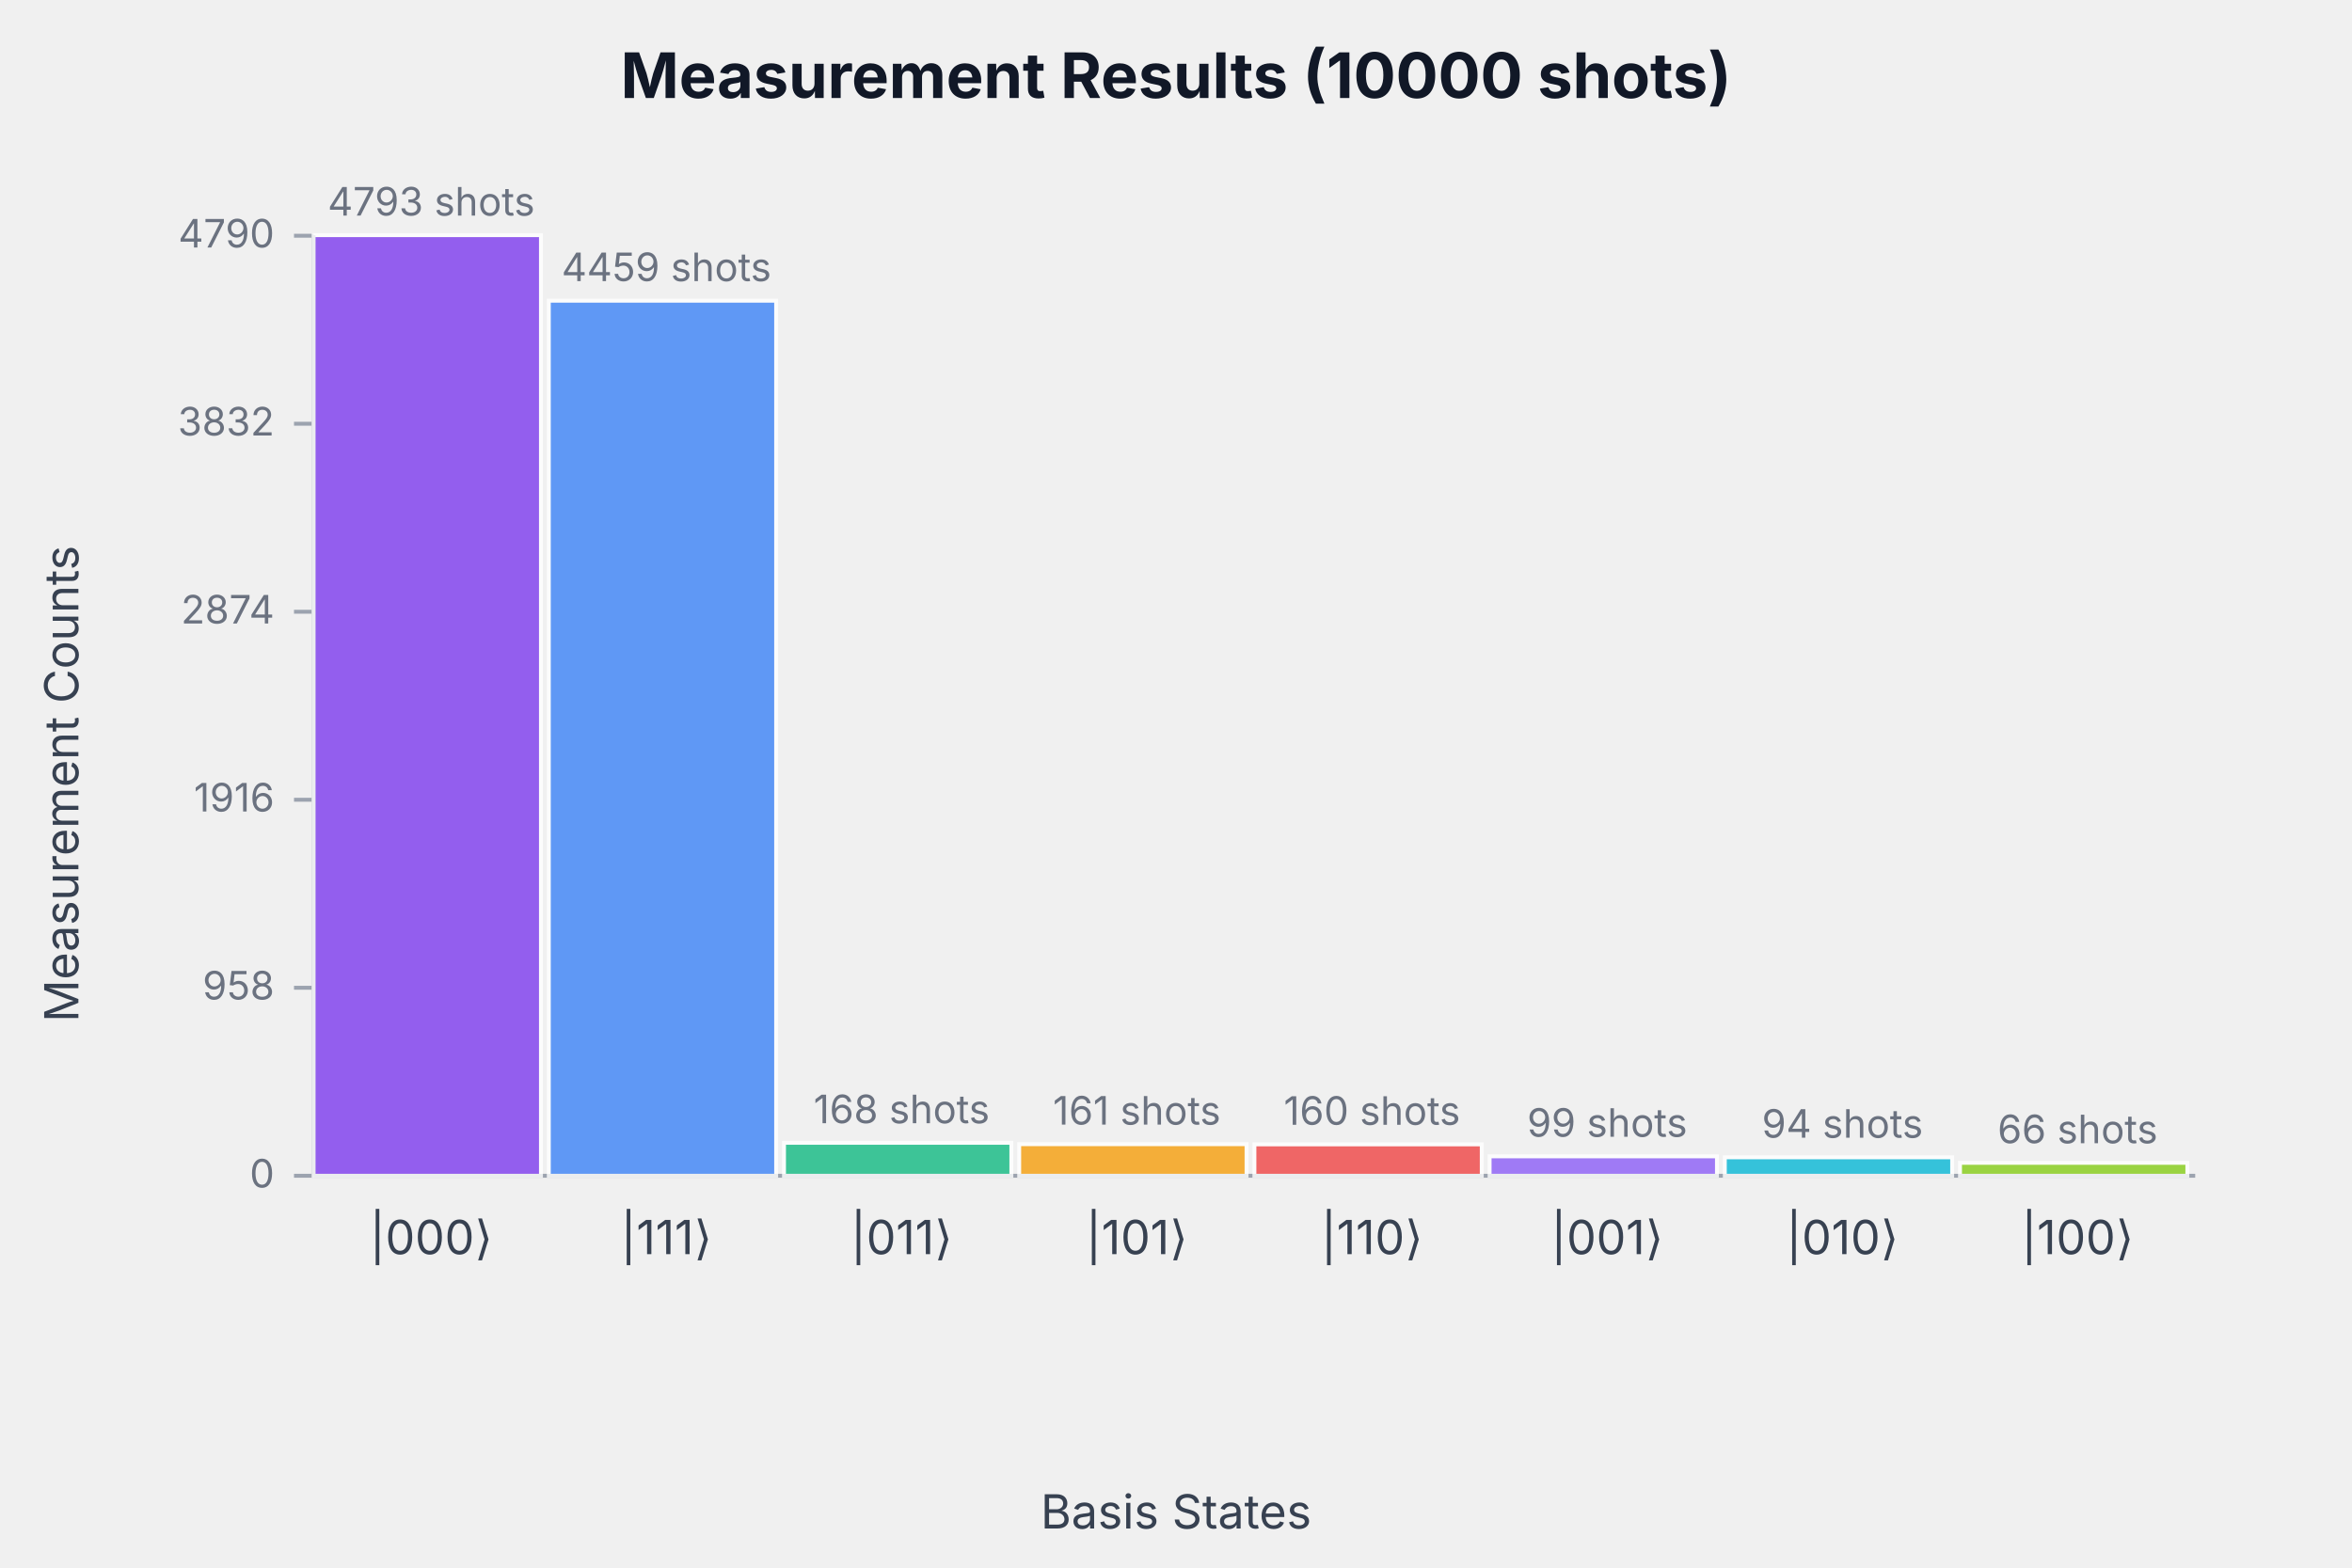
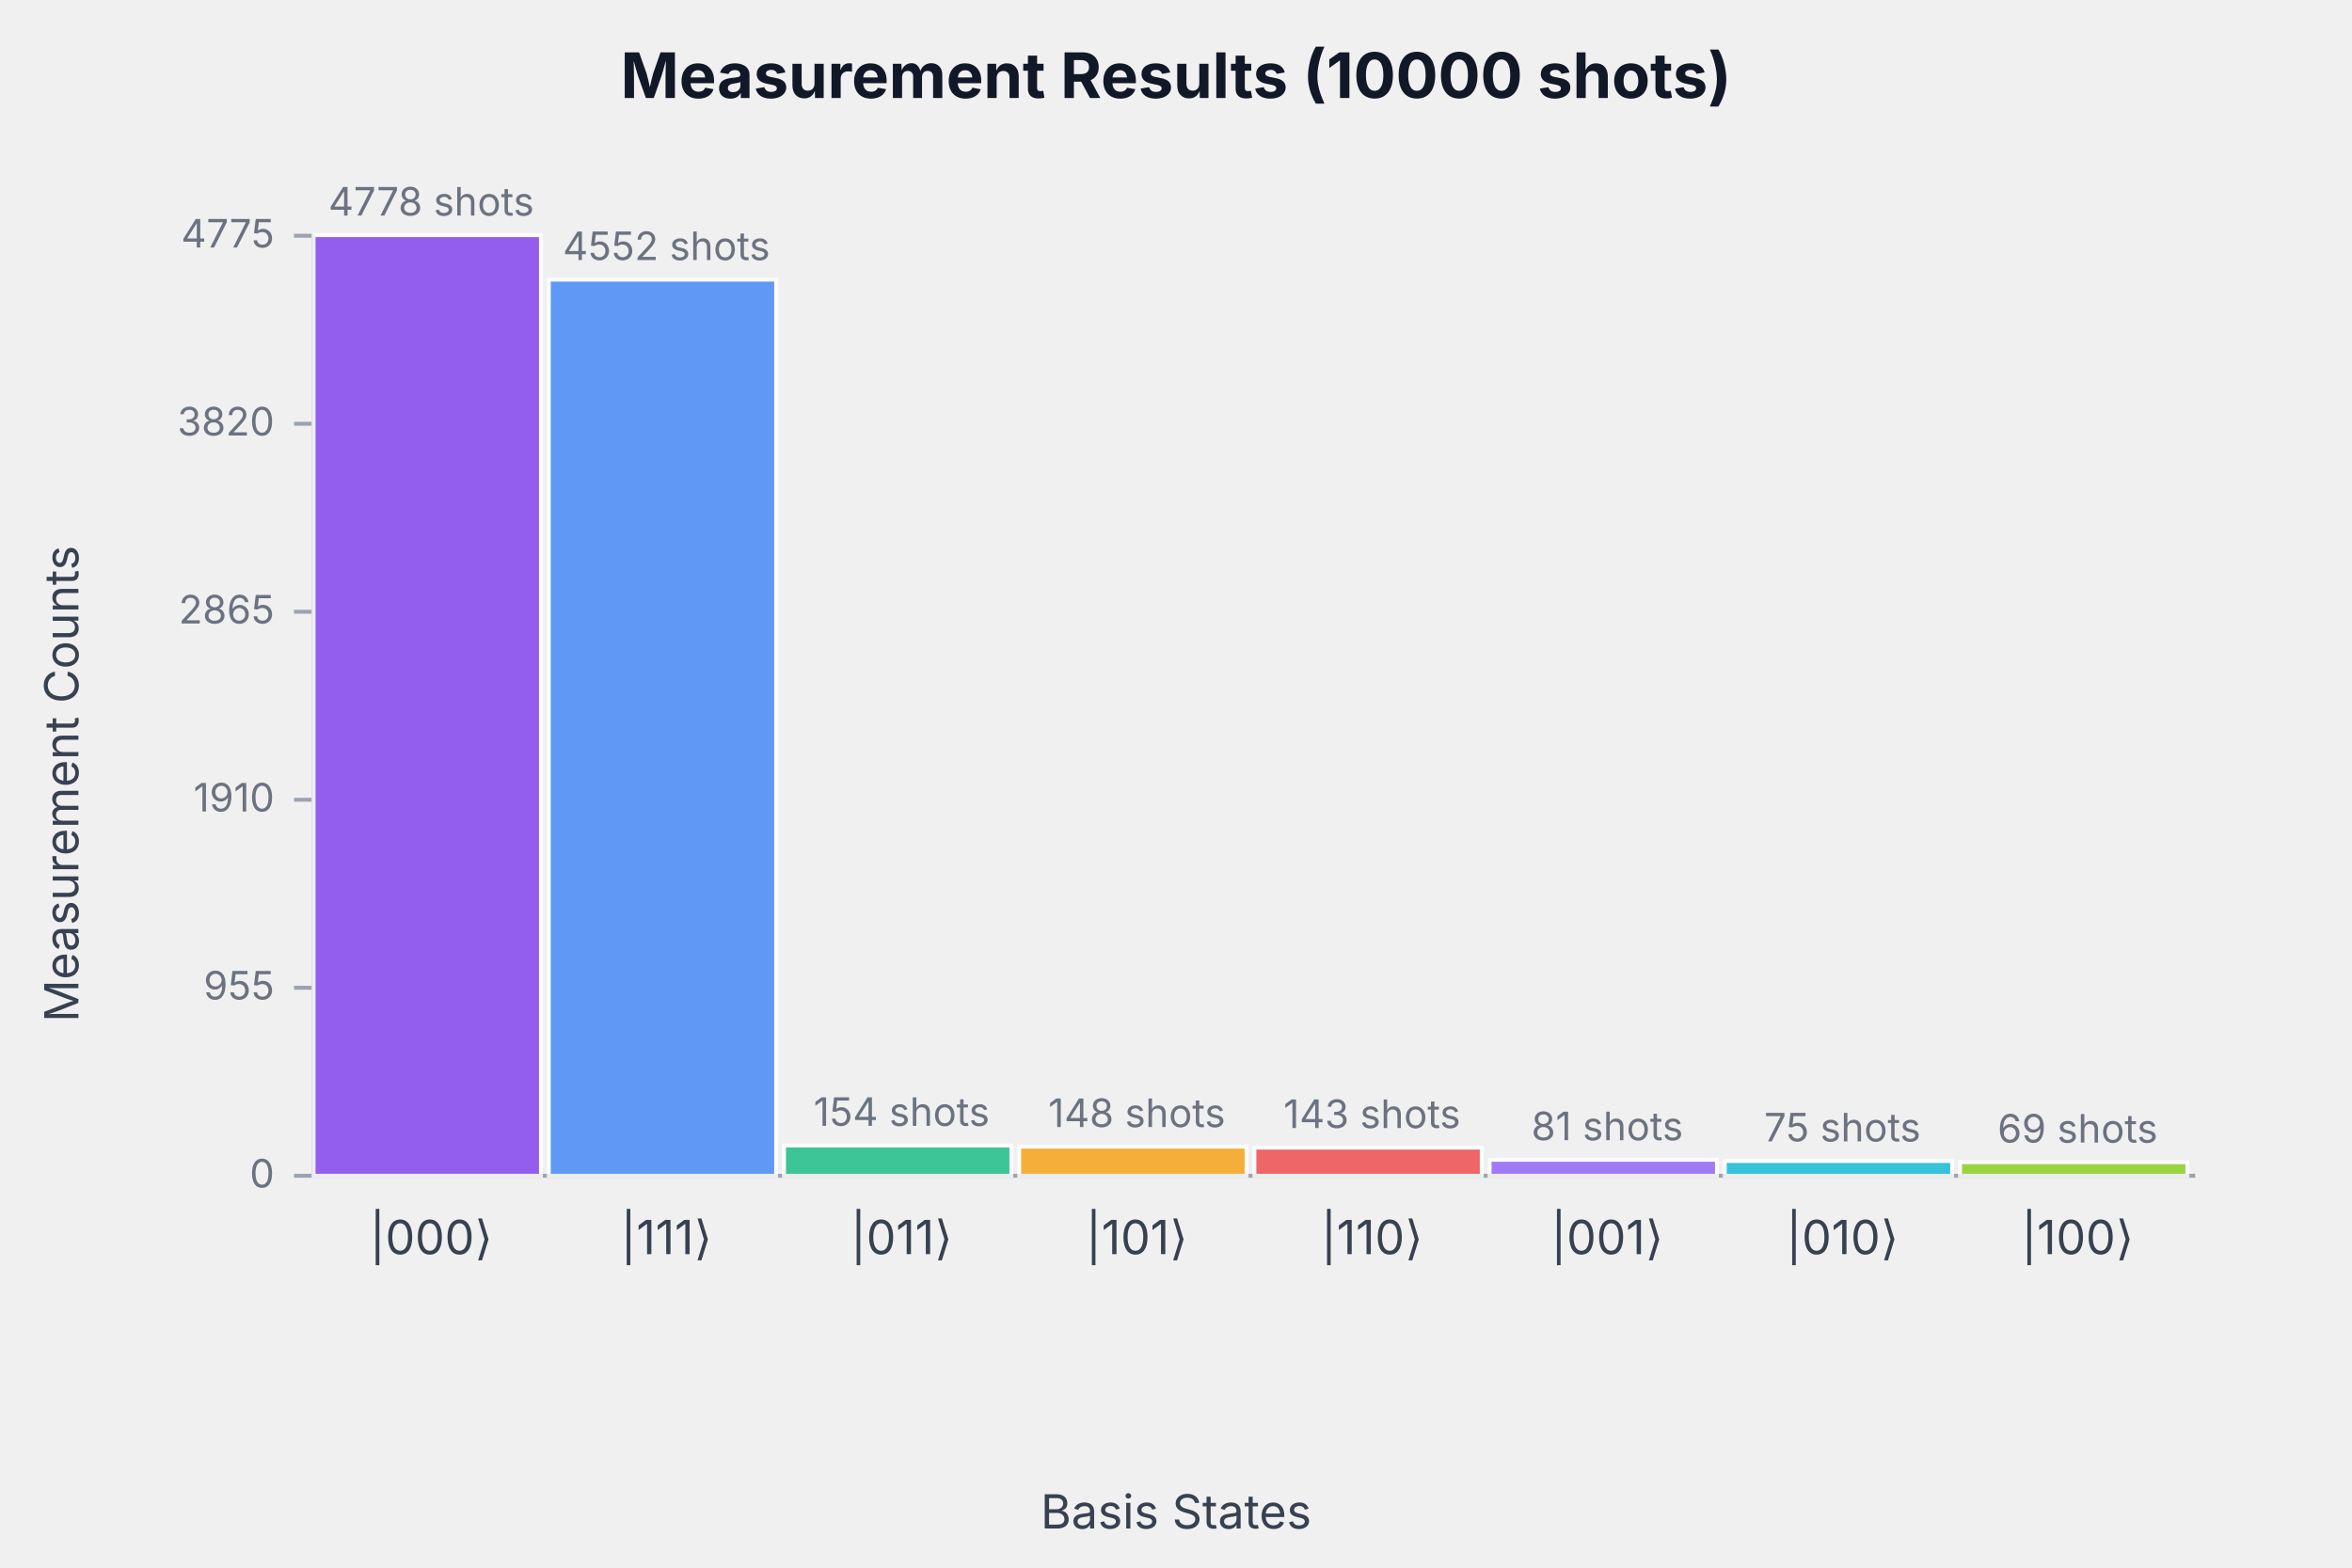
<svg xmlns="http://www.w3.org/2000/svg" height="400" style="background-color: #f9fafb; border: 1px solid #e5e7eb; border-radius: 8px;" width="600">
  <defs>
    <style>text { font-family: 'SF Pro Display', 'Segoe UI', system-ui, sans-serif; }
                     rect:hover { opacity: 1; stroke-width: 2; }</style>
  </defs>
  <text fill="#111827" font-size="16" font-weight="bold" text-anchor="middle" x="300" y="25">Measurement Results (10000 shots)</text>
  <text fill="#374151" font-size="12" text-anchor="middle" transform="rotate(-90 20 200)" x="20" y="200">Measurement Counts</text>
  <text fill="#374151" font-size="12" text-anchor="middle" x="300" y="390">Basis States</text>
  <g>
    <line stroke="#9ca3af" stroke-width="1" x1="80" x2="80" y1="60" y2="300" />
    <g>
      <line stroke="#9ca3af" stroke-width="1" x1="75" x2="80" y1="300" y2="300" />
      <text fill="#6b7280" font-size="10" text-anchor="end" x="70" y="303">0</text>
    </g>
    <g>
      <line stroke="#9ca3af" stroke-width="1" x1="75" x2="80" y1="252.03" y2="252.03" />
-       <text fill="#6b7280" font-size="10" text-anchor="end" x="70" y="255.03">958</text>
+       <text fill="#6b7280" font-size="10" text-anchor="end" x="70" y="255.03">955</text>
    </g>
    <g>
      <line stroke="#9ca3af" stroke-width="1" x1="75" x2="80" y1="204.06" y2="204.06" />
-       <text fill="#6b7280" font-size="10" text-anchor="end" x="70" y="207.06">1916</text>
+       <text fill="#6b7280" font-size="10" text-anchor="end" x="70" y="207.06">1910</text>
    </g>
    <g>
      <line stroke="#9ca3af" stroke-width="1" x1="75" x2="80" y1="156.09" y2="156.09" />
-       <text fill="#6b7280" font-size="10" text-anchor="end" x="70" y="159.09">2874</text>
+       <text fill="#6b7280" font-size="10" text-anchor="end" x="70" y="159.09">2865</text>
    </g>
    <g>
-       <line stroke="#9ca3af" stroke-width="1" x1="75" x2="80" y1="108.12" y2="108.12" />
-       <text fill="#6b7280" font-size="10" text-anchor="end" x="70" y="111.12">3832</text>
+       <line stroke="#9ca3af" stroke-width="1" x1="75" x2="80" y1="108.121" y2="108.121" />
+       <text fill="#6b7280" font-size="10" text-anchor="end" x="70" y="111.121">3820</text>
    </g>
    <g>
-       <line stroke="#9ca3af" stroke-width="1" x1="75" x2="80" y1="60.15" y2="60.15" />
-       <text fill="#6b7280" font-size="10" text-anchor="end" x="70" y="63.15">4790</text>
+       <line stroke="#9ca3af" stroke-width="1" x1="75" x2="80" y1="60.151" y2="60.151" />
+       <text fill="#6b7280" font-size="10" text-anchor="end" x="70" y="63.151">4775</text>
    </g>
  </g>
  <line stroke="#9ca3af" stroke-width="1" x1="80" x2="560" y1="300" y2="300" />
  <g class="bar-group">
    <rect fill="#7c3aed" height="240" opacity="0.8" stroke="#ffffff" stroke-width="1" width="58" x="80" y="60" />
    <text fill="#374151" font-size="12" text-anchor="middle" x="110" y="320">|000⟩</text>
-     <text fill="#6b7280" font-size="10" text-anchor="middle" x="110" y="55">4793 shots</text>
+     <text fill="#6b7280" font-size="10" text-anchor="middle" x="110" y="55">4778 shots</text>
  </g>
  <g class="bar-group">
-     <rect fill="#3b82f6" height="223.276" opacity="0.8" stroke="#ffffff" stroke-width="1" width="58" x="140" y="76.724" />
+     <rect fill="#3b82f6" height="228.648" opacity="0.8" stroke="#ffffff" stroke-width="1" width="58" x="140" y="71.352" />
    <text fill="#374151" font-size="12" text-anchor="middle" x="170" y="320">|111⟩</text>
-     <text fill="#6b7280" font-size="10" text-anchor="middle" x="170" y="71.724">4459 shots</text>
+     <text fill="#6b7280" font-size="10" text-anchor="middle" x="170" y="66.352">4552 shots</text>
  </g>
  <g class="bar-group">
-     <rect fill="#10b981" height="8.412" opacity="0.8" stroke="#ffffff" stroke-width="1" width="58" x="200" y="291.588" />
+     <rect fill="#10b981" height="7.735" opacity="0.8" stroke="#ffffff" stroke-width="1" width="58" x="200" y="292.265" />
    <text fill="#374151" font-size="12" text-anchor="middle" x="230" y="320">|011⟩</text>
-     <text fill="#6b7280" font-size="10" text-anchor="middle" x="230" y="286.588">168 shots</text>
+     <text fill="#6b7280" font-size="10" text-anchor="middle" x="230" y="287.265">154 shots</text>
  </g>
  <g class="bar-group">
-     <rect fill="#f59e0b" height="8.062" opacity="0.8" stroke="#ffffff" stroke-width="1" width="58" x="260" y="291.938" />
+     <rect fill="#f59e0b" height="7.434" opacity="0.8" stroke="#ffffff" stroke-width="1" width="58" x="260" y="292.566" />
    <text fill="#374151" font-size="12" text-anchor="middle" x="290" y="320">|101⟩</text>
-     <text fill="#6b7280" font-size="10" text-anchor="middle" x="290" y="286.938">161 shots</text>
+     <text fill="#6b7280" font-size="10" text-anchor="middle" x="290" y="287.566">148 shots</text>
  </g>
  <g class="bar-group">
-     <rect fill="#ef4444" height="8.012" opacity="0.8" stroke="#ffffff" stroke-width="1" width="58" x="320" y="291.988" />
+     <rect fill="#ef4444" height="7.183" opacity="0.8" stroke="#ffffff" stroke-width="1" width="58" x="320" y="292.817" />
    <text fill="#374151" font-size="12" text-anchor="middle" x="350" y="320">|110⟩</text>
-     <text fill="#6b7280" font-size="10" text-anchor="middle" x="350" y="286.988">160 shots</text>
+     <text fill="#6b7280" font-size="10" text-anchor="middle" x="350" y="287.817">143 shots</text>
  </g>
  <g class="bar-group">
-     <rect fill="#8b5cf6" height="4.957" opacity="0.8" stroke="#ffffff" stroke-width="1" width="58" x="380" y="295.043" />
+     <rect fill="#8b5cf6" height="4.069" opacity="0.8" stroke="#ffffff" stroke-width="1" width="58" x="380" y="295.931" />
    <text fill="#374151" font-size="12" text-anchor="middle" x="410" y="320">|001⟩</text>
-     <text fill="#6b7280" font-size="10" text-anchor="middle" x="410" y="290.043">99 shots</text>
+     <text fill="#6b7280" font-size="10" text-anchor="middle" x="410" y="290.931">81 shots</text>
  </g>
  <g class="bar-group">
-     <rect fill="#06b6d4" height="4.707" opacity="0.8" stroke="#ffffff" stroke-width="1" width="58" x="440" y="295.293" />
+     <rect fill="#06b6d4" height="3.767" opacity="0.8" stroke="#ffffff" stroke-width="1" width="58" x="440" y="296.233" />
    <text fill="#374151" font-size="12" text-anchor="middle" x="470" y="320">|010⟩</text>
-     <text fill="#6b7280" font-size="10" text-anchor="middle" x="470" y="290.293">94 shots</text>
+     <text fill="#6b7280" font-size="10" text-anchor="middle" x="470" y="291.233">75 shots</text>
  </g>
  <g class="bar-group">
-     <rect fill="#84cc16" height="3.305" opacity="0.8" stroke="#ffffff" stroke-width="1" width="58" x="500" y="296.695" />
+     <rect fill="#84cc16" height="3.466" opacity="0.8" stroke="#ffffff" stroke-width="1" width="58" x="500" y="296.534" />
    <text fill="#374151" font-size="12" text-anchor="middle" x="530" y="320">|100⟩</text>
-     <text fill="#6b7280" font-size="10" text-anchor="middle" x="530" y="291.695">66 shots</text>
+     <text fill="#6b7280" font-size="10" text-anchor="middle" x="530" y="291.534">69 shots</text>
  </g>
</svg>
